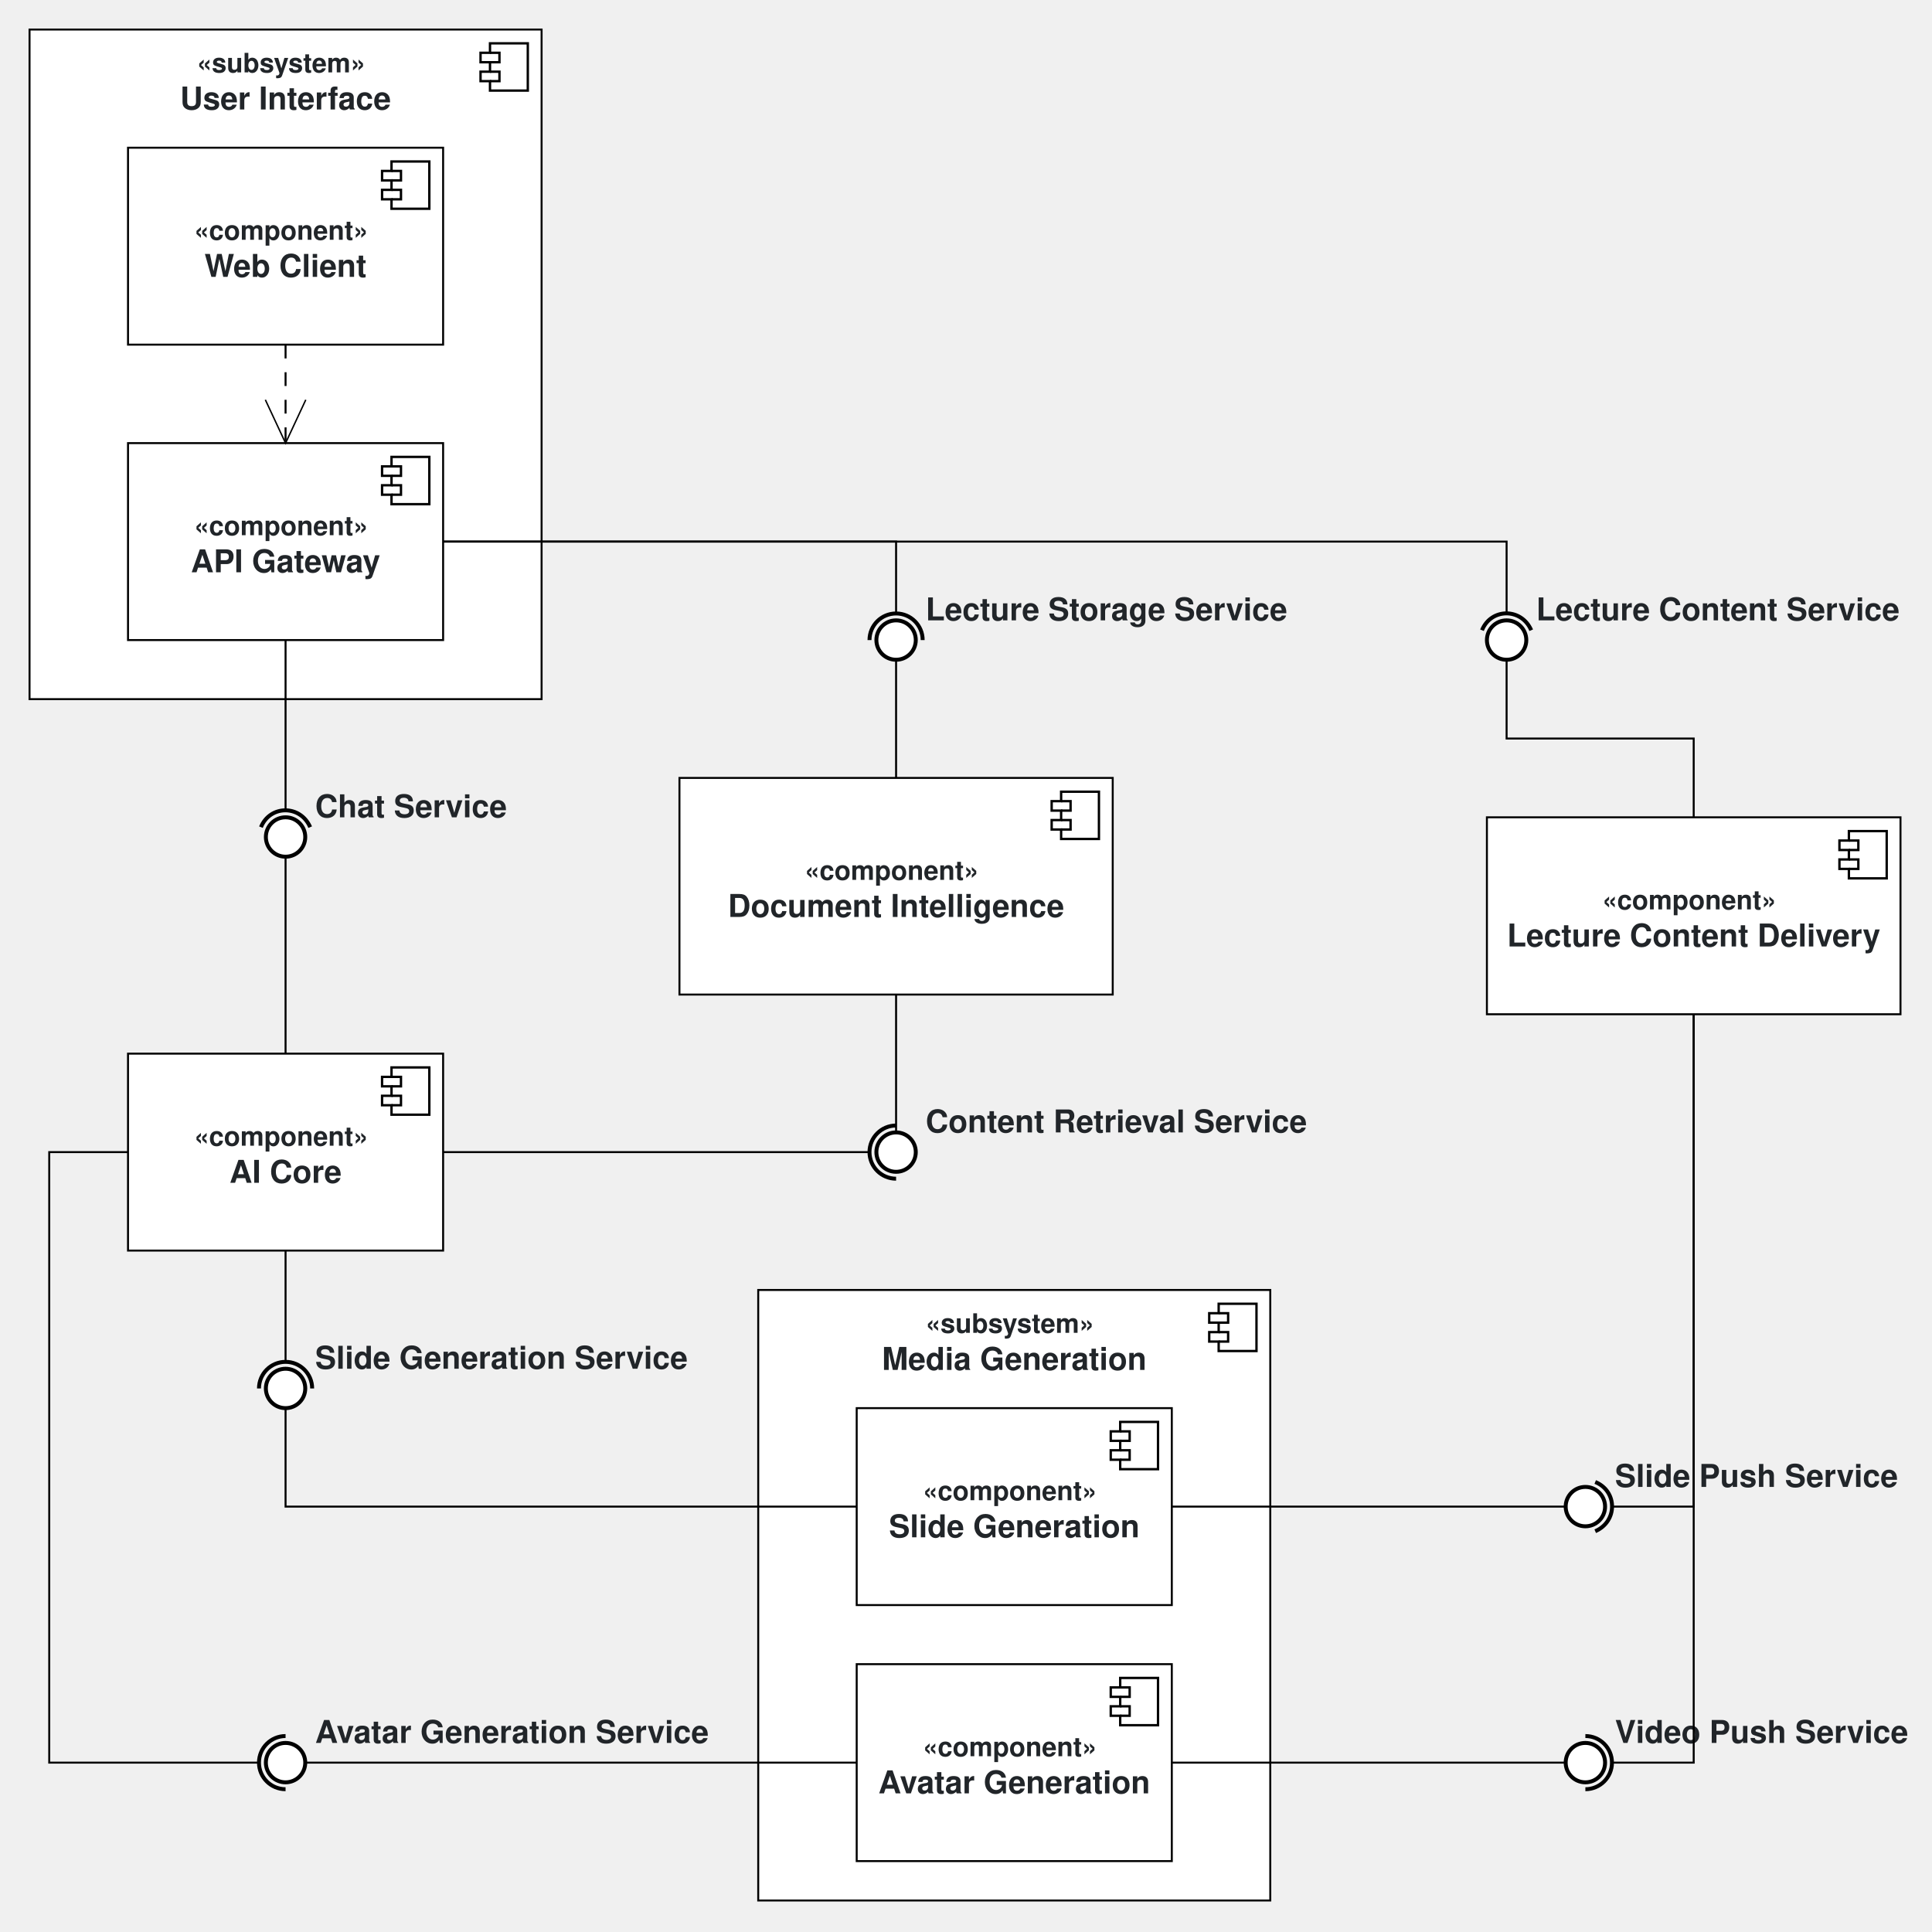
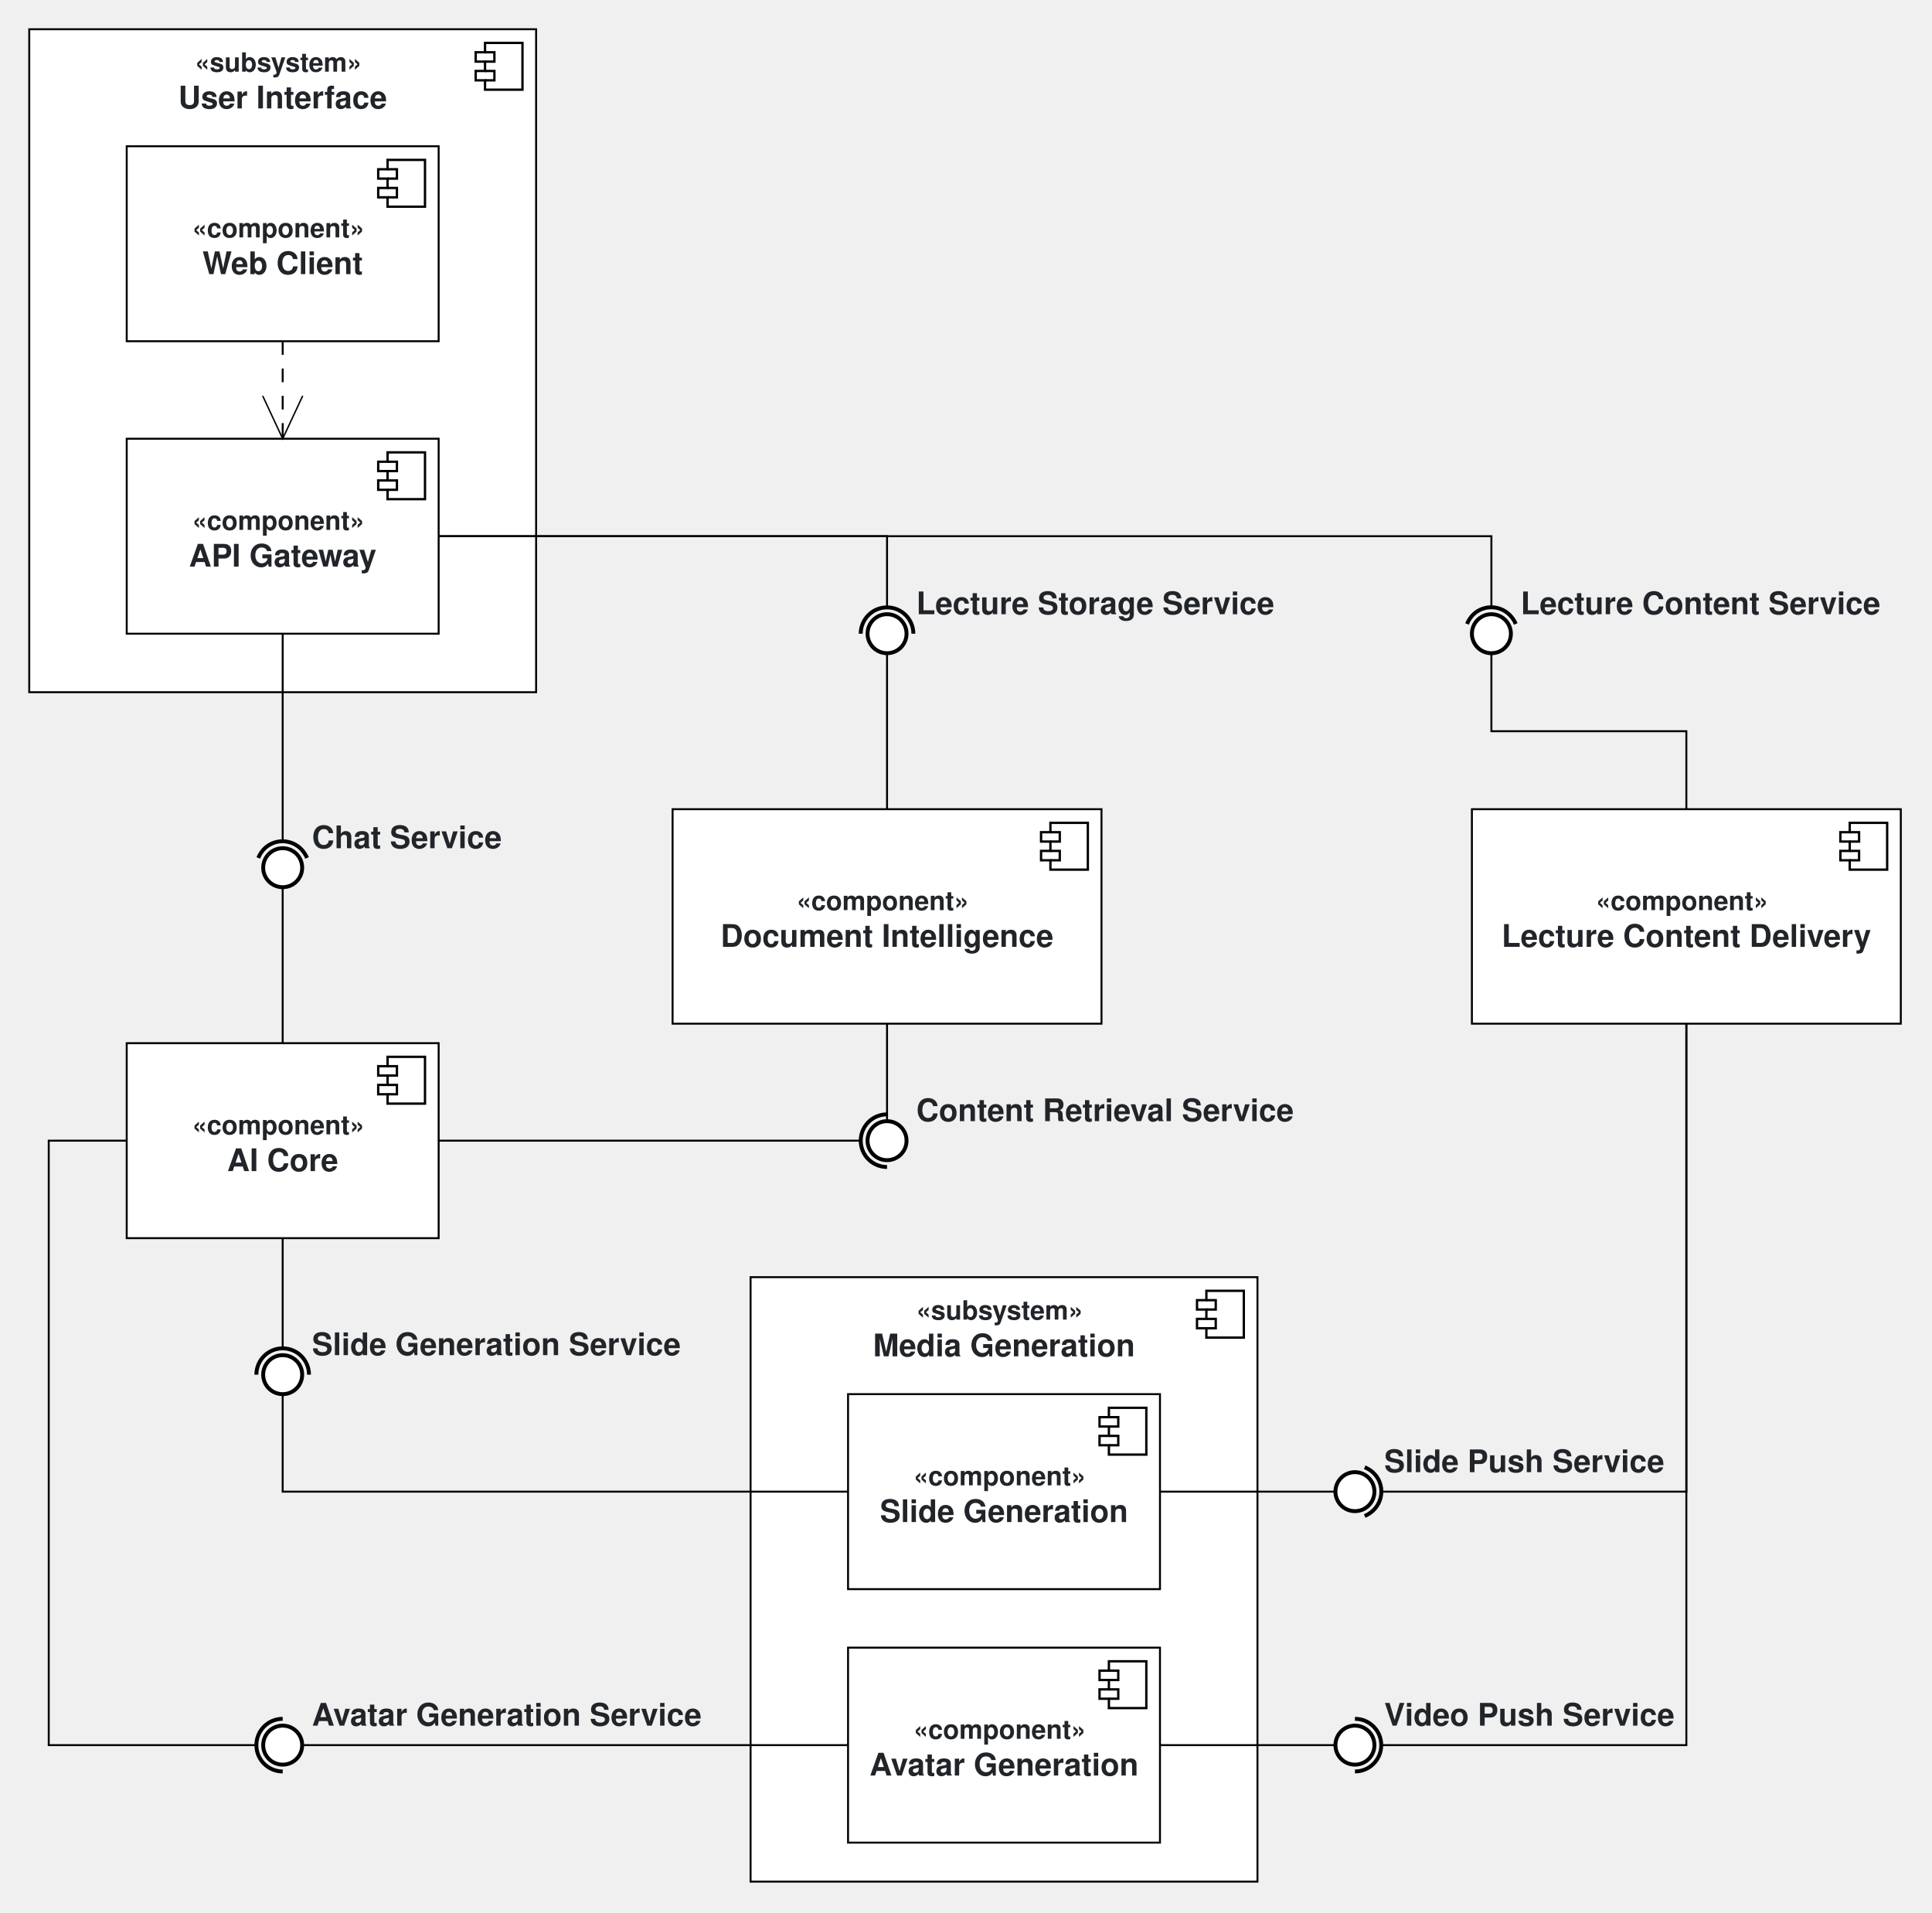
- <svg xmlns="http://www.w3.org/2000/svg" width="981" height="981" fill="#ffffff">
+ <svg xmlns="http://www.w3.org/2000/svg" width="991" height="981" fill="#ffffff">
  <defs>
    <style>
  text {
    fill: #212529;
    font-family: Helvetica Neue, Helvetica, Arial, sans-serif;
    font-size: 16px;
  }

  marker, text {
    fill-opacity: 1;
  }

  * {
    overflow: visible;
  }
</style>
  </defs>
  <svg x="15" y="15" width="260" height="340" class="User Interface" fill="#ffffff">
    <g data-cy="uml-subsystem">
      <rect width="100%" height="100%" stroke="black" fill="white" class="sc-fqkvVR uHYUy" />
      <g transform="translate(229, 7)">
        <path d="M 4.8 0 L 24 0 L 24 24 L 4.8 24 L 4.8 19.2 L 0 19.2 L 0 14.4 L 4.8 14.4 L 4.8 9.6 L 0 9.6 L 0 4.8 L 4.8 4.8 Z" stroke-width="1.2" stroke-miterlimit="10" stroke="black" fill="white" class="sc-gEvEer fkqzOi" />
        <path d="M 4.8 4.8 L 9.6 4.8 L 9.6 9.6 L 4.8 9.6 M 4.8 14.4 L 9.6 14.4 L 9.6 19.2 L 4.8 19.2" stroke-width="1.2" stroke-miterlimit="10" stroke="black" fill="none" class="sc-gEvEer bFSwyf" />
      </g>
      <text x="50%" y="25px" dominant-baseline="middle" text-anchor="middle" font-weight="bold" pointer-events="none">
        <tspan x="50%" dy="-8" text-anchor="middle" font-size="85%">«subsystem»</tspan>
        <tspan x="50%" dy="18" text-anchor="middle">User Interface</tspan>
      </text>
    </g>
  </svg>
  <svg x="65" y="225" width="160" height="100" class="API Gateway" fill="#ffffff">
    <g data-cy="uml-component">
      <rect width="100%" height="100%" stroke="black" fill="white" class="sc-fqkvVR uHYUy" />
      <g transform="translate(129, 7)">
        <path d="M 4.8 0 L 24 0 L 24 24 L 4.8 24 L 4.8 19.2 L 0 19.2 L 0 14.4 L 4.8 14.4 L 4.8 9.6 L 0 9.6 L 0 4.8 L 4.8 4.8 Z" stroke-width="1.2" stroke-miterlimit="10" stroke="black" fill="white" class="sc-gEvEer fkqzOi" />
        <path d="M 4.8 4.8 L 9.6 4.8 L 9.6 9.6 L 4.8 9.6 M 4.8 14.4 L 9.6 14.4 L 9.6 19.2 L 4.8 19.2" stroke-width="1.2" stroke-miterlimit="10" stroke="black" fill="none" class="sc-gEvEer bFSwyf" />
      </g>
      <text x="50%" y="50%" dominant-baseline="middle" text-anchor="middle" font-weight="bold" pointer-events="none">
        <tspan x="50%" dy="-8" text-anchor="middle" font-size="85%">«component»</tspan>
        <tspan x="50%" dy="18" text-anchor="middle">API Gateway</tspan>
      </text>
    </g>
  </svg>
  <svg x="65" y="75" width="160" height="100" class="Web Client" fill="#ffffff">
    <g data-cy="uml-component">
      <rect width="100%" height="100%" stroke="black" fill="white" class="sc-fqkvVR uHYUy" />
      <g transform="translate(129, 7)">
        <path d="M 4.8 0 L 24 0 L 24 24 L 4.8 24 L 4.8 19.2 L 0 19.2 L 0 14.4 L 4.8 14.4 L 4.8 9.6 L 0 9.6 L 0 4.8 L 4.8 4.8 Z" stroke-width="1.2" stroke-miterlimit="10" stroke="black" fill="white" class="sc-gEvEer fkqzOi" />
        <path d="M 4.8 4.8 L 9.6 4.8 L 9.6 9.6 L 4.8 9.6 M 4.8 14.4 L 9.6 14.4 L 9.6 19.2 L 4.8 19.2" stroke-width="1.2" stroke-miterlimit="10" stroke="black" fill="none" class="sc-gEvEer bFSwyf" />
      </g>
      <text x="50%" y="50%" dominant-baseline="middle" text-anchor="middle" font-weight="bold" pointer-events="none">
        <tspan x="50%" dy="-8" text-anchor="middle" font-size="85%">«component»</tspan>
        <tspan x="50%" dy="18" text-anchor="middle">Web Client</tspan>
      </text>
    </g>
  </svg>
  <svg x="65" y="535" width="160" height="100" class="AI Core" fill="#ffffff">
    <g data-cy="uml-component">
      <rect width="100%" height="100%" stroke="black" fill="white" class="sc-fqkvVR uHYUy" />
      <g transform="translate(129, 7)">
        <path d="M 4.8 0 L 24 0 L 24 24 L 4.8 24 L 4.8 19.2 L 0 19.2 L 0 14.4 L 4.8 14.4 L 4.8 9.6 L 0 9.6 L 0 4.8 L 4.8 4.8 Z" stroke-width="1.2" stroke-miterlimit="10" stroke="black" fill="white" class="sc-gEvEer fkqzOi" />
        <path d="M 4.8 4.8 L 9.6 4.8 L 9.6 9.6 L 4.8 9.6 M 4.8 14.4 L 9.6 14.4 L 9.6 19.2 L 4.8 19.2" stroke-width="1.2" stroke-miterlimit="10" stroke="black" fill="none" class="sc-gEvEer bFSwyf" />
      </g>
      <text x="50%" y="50%" dominant-baseline="middle" text-anchor="middle" font-weight="bold" pointer-events="none">
        <tspan x="50%" dy="-8" text-anchor="middle" font-size="85%">«component»</tspan>
        <tspan x="50%" dy="18" text-anchor="middle">AI Core</tspan>
      </text>
    </g>
  </svg>
-   <svg x="345" y="395" width="220" height="110" class="Document Intelligence" fill="#ffffff">
+   <svg x="345" y="415" width="220" height="110" class="Document Intelligence" fill="#ffffff">
    <g data-cy="uml-component">
      <rect width="100%" height="100%" stroke="black" fill="white" class="sc-fqkvVR uHYUy" />
      <g transform="translate(189, 7)">
        <path d="M 4.8 0 L 24 0 L 24 24 L 4.8 24 L 4.8 19.2 L 0 19.2 L 0 14.4 L 4.8 14.4 L 4.8 9.6 L 0 9.6 L 0 4.8 L 4.8 4.8 Z" stroke-width="1.2" stroke-miterlimit="10" stroke="black" fill="white" class="sc-gEvEer fkqzOi" />
        <path d="M 4.8 4.8 L 9.6 4.8 L 9.6 9.6 L 4.8 9.6 M 4.8 14.4 L 9.6 14.4 L 9.6 19.2 L 4.8 19.2" stroke-width="1.2" stroke-miterlimit="10" stroke="black" fill="none" class="sc-gEvEer bFSwyf" />
      </g>
      <text x="50%" y="50%" dominant-baseline="middle" text-anchor="middle" font-weight="bold" pointer-events="none">
        <tspan x="50%" dy="-8" text-anchor="middle" font-size="85%">«component»</tspan>
        <tspan x="50%" dy="18" text-anchor="middle">Document Intelligence</tspan>
      </text>
    </g>
  </svg>
-   <svg x="755" y="415" width="210" height="100" class="Lecture Content Delivery" fill="#ffffff">
-     <g data-cy="uml-component">
-       <rect width="100%" height="100%" stroke="black" fill="white" class="sc-fqkvVR uHYUy" />
-       <g transform="translate(179, 7)">
+   <svg x="755" y="415" width="220" height="110" class="Lecture Content Delivery" fill="#ffffff">
+     <g data-cy="uml-component">
+       <rect width="100%" height="100%" stroke="black" fill="white" class="sc-fqkvVR uHYUy" />
+       <g transform="translate(189, 7)">
        <path d="M 4.8 0 L 24 0 L 24 24 L 4.8 24 L 4.8 19.2 L 0 19.2 L 0 14.4 L 4.8 14.4 L 4.8 9.6 L 0 9.6 L 0 4.8 L 4.8 4.8 Z" stroke-width="1.2" stroke-miterlimit="10" stroke="black" fill="white" class="sc-gEvEer fkqzOi" />
        <path d="M 4.8 4.8 L 9.6 4.8 L 9.6 9.6 L 4.8 9.6 M 4.8 14.4 L 9.6 14.4 L 9.6 19.2 L 4.8 19.2" stroke-width="1.2" stroke-miterlimit="10" stroke="black" fill="none" class="sc-gEvEer bFSwyf" />
      </g>
      <text x="50%" y="50%" dominant-baseline="middle" text-anchor="middle" font-weight="bold" pointer-events="none">
        <tspan x="50%" dy="-8" text-anchor="middle" font-size="85%">«component»</tspan>
        <tspan x="50%" dy="18" text-anchor="middle">Lecture Content Delivery</tspan>
      </text>
    </g>
  </svg>
  <svg x="385" y="655" width="260" height="310" class="Media Generation" fill="#ffffff">
    <g data-cy="uml-subsystem">
      <rect width="100%" height="100%" stroke="black" fill="white" class="sc-fqkvVR uHYUy" />
      <g transform="translate(229, 7)">
        <path d="M 4.8 0 L 24 0 L 24 24 L 4.8 24 L 4.8 19.2 L 0 19.2 L 0 14.4 L 4.8 14.4 L 4.8 9.6 L 0 9.6 L 0 4.8 L 4.8 4.8 Z" stroke-width="1.2" stroke-miterlimit="10" stroke="black" fill="white" class="sc-gEvEer fkqzOi" />
        <path d="M 4.8 4.8 L 9.6 4.8 L 9.6 9.6 L 4.8 9.6 M 4.8 14.4 L 9.6 14.4 L 9.6 19.2 L 4.8 19.2" stroke-width="1.2" stroke-miterlimit="10" stroke="black" fill="none" class="sc-gEvEer bFSwyf" />
      </g>
      <text x="50%" y="25px" dominant-baseline="middle" text-anchor="middle" font-weight="bold" pointer-events="none">
        <tspan x="50%" dy="-8" text-anchor="middle" font-size="85%">«subsystem»</tspan>
        <tspan x="50%" dy="18" text-anchor="middle">Media Generation</tspan>
      </text>
    </g>
  </svg>
  <svg x="435" y="715" width="160" height="100" class="Slide Generation" fill="#ffffff">
    <g data-cy="uml-component">
      <rect width="100%" height="100%" stroke="black" fill="white" class="sc-fqkvVR uHYUy" />
      <g transform="translate(129, 7)">
        <path d="M 4.8 0 L 24 0 L 24 24 L 4.8 24 L 4.8 19.2 L 0 19.2 L 0 14.4 L 4.8 14.4 L 4.8 9.6 L 0 9.6 L 0 4.8 L 4.8 4.8 Z" stroke-width="1.2" stroke-miterlimit="10" stroke="black" fill="white" class="sc-gEvEer fkqzOi" />
        <path d="M 4.8 4.8 L 9.6 4.8 L 9.6 9.6 L 4.8 9.6 M 4.8 14.4 L 9.6 14.4 L 9.6 19.2 L 4.8 19.2" stroke-width="1.2" stroke-miterlimit="10" stroke="black" fill="none" class="sc-gEvEer bFSwyf" />
      </g>
      <text x="50%" y="50%" dominant-baseline="middle" text-anchor="middle" font-weight="bold" pointer-events="none">
        <tspan x="50%" dy="-8" text-anchor="middle" font-size="85%">«component»</tspan>
        <tspan x="50%" dy="18" text-anchor="middle">Slide Generation</tspan>
      </text>
    </g>
  </svg>
  <svg x="435" y="845" width="160" height="100" class="Avatar Generation" fill="#ffffff">
    <g data-cy="uml-component">
      <rect width="100%" height="100%" stroke="black" fill="white" class="sc-fqkvVR uHYUy" />
      <g transform="translate(129, 7)">
        <path d="M 4.8 0 L 24 0 L 24 24 L 4.8 24 L 4.8 19.2 L 0 19.2 L 0 14.4 L 4.8 14.4 L 4.8 9.6 L 0 9.6 L 0 4.8 L 4.8 4.8 Z" stroke-width="1.2" stroke-miterlimit="10" stroke="black" fill="white" class="sc-gEvEer fkqzOi" />
        <path d="M 4.8 4.8 L 9.6 4.8 L 9.6 9.6 L 4.8 9.6 M 4.8 14.4 L 9.6 14.4 L 9.6 19.2 L 4.8 19.2" stroke-width="1.2" stroke-miterlimit="10" stroke="black" fill="none" class="sc-gEvEer bFSwyf" />
      </g>
      <text x="50%" y="50%" dominant-baseline="middle" text-anchor="middle" font-weight="bold" pointer-events="none">
        <tspan x="50%" dy="-8" text-anchor="middle" font-size="85%">«component»</tspan>
        <tspan x="50%" dy="18" text-anchor="middle">Avatar Generation</tspan>
      </text>
    </g>
  </svg>
-   <svg x="135" y="415" width="20" height="20" class="Chat Service" fill="#ffffff">
+   <svg x="135" y="435" width="20" height="20" class="Chat Service" fill="#ffffff">
    <g>
      <circle cx="50%" cy="50%" r="10" stroke-width="2" stroke="black" fill="white" class="sc-iGgWBj fYmGgq" />
      <text x="25" dominant-baseline="auto" text-anchor="start" font-weight="bold" pointer-events="none">Chat Service</text>
    </g>
  </svg>
  <svg x="135" y="695" width="20" height="20" class="Slide Generation Service" fill="#ffffff">
    <g>
      <circle cx="50%" cy="50%" r="10" stroke-width="2" stroke="black" fill="white" class="sc-iGgWBj fYmGgq" />
      <text x="25" dominant-baseline="auto" text-anchor="start" font-weight="bold" pointer-events="none">Slide Generation Service</text>
    </g>
  </svg>
  <svg x="135" y="885" width="20" height="20" class="Avatar Generation Service" fill="#ffffff">
    <g>
      <circle cx="50%" cy="50%" r="10" stroke-width="2" stroke="black" fill="white" class="sc-iGgWBj fYmGgq" />
      <text x="25" dominant-baseline="auto" text-anchor="start" font-weight="bold" pointer-events="none">Avatar Generation Service</text>
    </g>
  </svg>
  <svg x="445" y="575" width="20" height="20" class="Content Retrieval Service" fill="#ffffff">
    <g>
      <circle cx="50%" cy="50%" r="10" stroke-width="2" stroke="black" fill="white" class="sc-iGgWBj fYmGgq" />
      <text x="25" dominant-baseline="auto" text-anchor="start" font-weight="bold" pointer-events="none">Content Retrieval Service</text>
    </g>
  </svg>
  <svg x="445" y="315" width="20" height="20" class="Lecture Storage Service" fill="#ffffff">
    <g>
      <circle cx="50%" cy="50%" r="10" stroke-width="2" stroke="black" fill="white" class="sc-iGgWBj fYmGgq" />
      <text x="25" dominant-baseline="auto" text-anchor="start" font-weight="bold" pointer-events="none">Lecture Storage Service</text>
    </g>
  </svg>
  <svg x="755" y="315" width="20" height="20" class="Lecture Content Service" fill="#ffffff">
    <g>
      <circle cx="50%" cy="50%" r="10" stroke-width="2" stroke="black" fill="white" class="sc-iGgWBj fYmGgq" />
      <text x="25" dominant-baseline="auto" text-anchor="start" font-weight="bold" pointer-events="none">Lecture Content Service</text>
    </g>
  </svg>
-   <svg x="795" y="755" width="20" height="20" class="Slide Push Service" fill="#ffffff">
+   <svg x="685" y="755" width="20" height="20" class="Slide Push Service" fill="#ffffff">
    <g>
      <circle cx="50%" cy="50%" r="10" stroke-width="2" stroke="black" fill="white" class="sc-iGgWBj fYmGgq" />
      <text x="25" dominant-baseline="auto" text-anchor="start" font-weight="bold" pointer-events="none">Slide Push Service</text>
    </g>
  </svg>
-   <svg x="795" y="885" width="20" height="20" class="Video Push Service" fill="#ffffff">
+   <svg x="685" y="885" width="20" height="20" class="Video Push Service" fill="#ffffff">
    <g>
      <circle cx="50%" cy="50%" r="10" stroke-width="2" stroke="black" fill="white" class="sc-iGgWBj fYmGgq" />
      <text x="25" dominant-baseline="auto" text-anchor="start" font-weight="bold" pointer-events="none">Video Push Service</text>
    </g>
  </svg>
-   <svg x="132" y="325" width="27" height="104" class="" fill="#ffffff">
+   <svg x="132" y="325" width="27" height="124" class="" fill="#ffffff">
    <g>
      <marker id="marker-cd557cdd-7590-4c54-803a-602204cc44ef" viewBox="0 0 27 27" markerWidth="27" markerHeight="27" refX="0" refY="0" orient="auto" markerUnits="strokeWidth">
        <path d="M 8 -12.5 C -3.5 -7.5 -3.3 7.9 8 12.5" stroke-width="2" stroke="black" fill="none" class="sc-gEvEer bFSwyf" />
      </marker>
-       <polyline points="13 0,13 87" stroke-width="1" marker-end="url(#marker-cd557cdd-7590-4c54-803a-602204cc44ef)" stroke="black" fill="none" class="sc-aXZVg eMElBf" />
-     </g>
-   </svg>
-   <svg x="145" y="435" width="1" height="100" class="" fill="#ffffff">
-     <g>
-       <polyline points="0 100,0 0" stroke="black" fill="none" class="sc-aXZVg eMElBf" />
+       <polyline points="13 0,13 107" stroke-width="1" marker-end="url(#marker-cd557cdd-7590-4c54-803a-602204cc44ef)" stroke="black" fill="none" class="sc-aXZVg eMElBf" />
+     </g>
+   </svg>
+   <svg x="145" y="455" width="1" height="80" class="" fill="#ffffff">
+     <g>
+       <polyline points="0 80,0 0" stroke="black" fill="none" class="sc-aXZVg eMElBf" />
    </g>
  </svg>
  <svg x="132" y="635" width="27" height="74" class="" fill="#ffffff">
    <g>
      <marker id="marker-c9f54109-ebc3-4882-8622-4344f9d54a45" viewBox="0 0 27 27" markerWidth="27" markerHeight="27" refX="0" refY="0" orient="auto" markerUnits="strokeWidth">
        <path d="M 13 -13.5 a 1 1 0 0 0 0 27" stroke-width="2" stroke="black" fill="none" class="sc-gEvEer bFSwyf" />
      </marker>
      <polyline points="13 0,13 40,13 20,13 57" stroke-width="1" marker-end="url(#marker-c9f54109-ebc3-4882-8622-4344f9d54a45)" stroke="black" fill="none" class="sc-aXZVg eMElBf" />
    </g>
  </svg>
  <svg x="145" y="715" width="290" height="50" class="" fill="#ffffff">
    <g>
      <polyline points="0 0,0 50,290 50" stroke="black" fill="none" class="sc-aXZVg eMElBf" />
    </g>
  </svg>
  <svg x="25" y="585" width="124" height="324" class="" fill="#ffffff">
    <g>
      <marker id="marker-9d70d438-b2a0-4900-ac4c-c5c7eafa29d2" viewBox="0 0 27 27" markerWidth="27" markerHeight="27" refX="0" refY="0" orient="auto" markerUnits="strokeWidth">
        <path d="M 13 -13.5 a 1 1 0 0 0 0 27" stroke-width="2" stroke="black" fill="none" class="sc-gEvEer bFSwyf" />
      </marker>
      <polyline points="40 0,0 0,0 310,107 310" stroke-width="1" marker-end="url(#marker-9d70d438-b2a0-4900-ac4c-c5c7eafa29d2)" stroke="black" fill="none" class="sc-aXZVg eMElBf" />
    </g>
  </svg>
  <svg x="155" y="895" width="280" height="1" class="" fill="#ffffff">
    <g>
      <polyline points="0 0,280 0" stroke="black" fill="none" class="sc-aXZVg eMElBf" />
    </g>
  </svg>
  <svg x="145" y="175" width="1" height="50" class="" fill="#ffffff">
    <g>
      <marker id="marker-be8b9cd6-3c00-428f-85f4-5422efe70f1a" viewBox="0 0 30 30" markerWidth="22" markerHeight="30" refX="30" refY="15" orient="auto" markerUnits="strokeWidth">
        <path d="M0,29 L30,15 L0,1" stroke="black" fill="none" class="sc-gEvEer bFSwyf" />
      </marker>
      <polyline points="0 0,0 50" stroke-width="1" stroke-dasharray="7" marker-end="url(#marker-be8b9cd6-3c00-428f-85f4-5422efe70f1a)" stroke="black" fill="none" class="sc-aXZVg eMElBf" />
    </g>
  </svg>
  <svg x="225" y="572" width="234" height="27" class="" fill="#ffffff">
    <g>
      <marker id="marker-5861c5e9-9303-4328-af41-7e1cd4cd5355" viewBox="0 0 27 27" markerWidth="27" markerHeight="27" refX="0" refY="0" orient="auto" markerUnits="strokeWidth">
        <path d="M 13 -13.5 a 1 1 0 0 0 0 27" stroke-width="2" stroke="black" fill="none" class="sc-gEvEer bFSwyf" />
      </marker>
      <polyline points="0 13,217 13" stroke-width="1" marker-end="url(#marker-5861c5e9-9303-4328-af41-7e1cd4cd5355)" stroke="black" fill="none" class="sc-aXZVg eMElBf" />
    </g>
  </svg>
-   <svg x="455" y="505" width="1" height="70" class="" fill="#ffffff">
-     <g>
-       <polyline points="0 70,0 30,0 40,0 0" stroke="black" fill="none" class="sc-aXZVg eMElBf" />
+   <svg x="455" y="525" width="1" height="50" class="" fill="#ffffff">
+     <g>
+       <polyline points="0 50,0 10,0 40,0 0" stroke="black" fill="none" class="sc-aXZVg eMElBf" />
    </g>
  </svg>
  <svg x="225" y="275" width="244" height="54" class="" fill="#ffffff">
    <g>
      <marker id="marker-48f93eb7-b6ea-4340-aed2-51f7423b8e19" viewBox="0 0 27 27" markerWidth="27" markerHeight="27" refX="0" refY="0" orient="auto" markerUnits="strokeWidth">
        <path d="M 13 -13.5 a 1 1 0 0 0 0 27" stroke-width="2" stroke="black" fill="none" class="sc-gEvEer bFSwyf" />
      </marker>
      <polyline points="0 0,230 0,230 37" stroke-width="1" marker-end="url(#marker-48f93eb7-b6ea-4340-aed2-51f7423b8e19)" stroke="black" fill="none" class="sc-aXZVg eMElBf" />
    </g>
  </svg>
-   <svg x="455" y="335" width="1" height="60" class="" fill="#ffffff">
-     <g>
-       <polyline points="0 0,0 40,0 20,0 60" stroke="black" fill="none" class="sc-aXZVg eMElBf" />
+   <svg x="455" y="335" width="1" height="80" class="" fill="#ffffff">
+     <g>
+       <polyline points="0 0,0 80" stroke="black" fill="none" class="sc-aXZVg eMElBf" />
    </g>
  </svg>
  <svg x="225" y="275" width="554" height="54" class="" fill="#ffffff">
    <g>
      <marker id="marker-5515e16a-306a-484a-a77d-0554743bd02d" viewBox="0 0 27 27" markerWidth="27" markerHeight="27" refX="0" refY="0" orient="auto" markerUnits="strokeWidth">
        <path d="M 8 -12.5 C -3.5 -7.5 -3.3 7.9 8 12.5" stroke-width="2" stroke="black" fill="none" class="sc-gEvEer bFSwyf" />
      </marker>
      <polyline points="0 0,540 0,540 37" stroke-width="1" marker-end="url(#marker-5515e16a-306a-484a-a77d-0554743bd02d)" stroke="black" fill="none" class="sc-aXZVg eMElBf" />
    </g>
  </svg>
-   <svg x="595" y="765" width="200" height="1" class="" fill="#ffffff">
-     <g>
-       <polyline points="0 0,200 0" stroke="black" fill="none" class="sc-aXZVg eMElBf" />
-     </g>
-   </svg>
-   <svg x="802" y="515" width="58" height="264" class="" fill="#ffffff">
+   <svg x="595" y="765" width="90" height="1" class="" fill="#ffffff">
+     <g>
+       <polyline points="0 0,90 0" stroke="black" fill="none" class="sc-aXZVg eMElBf" />
+     </g>
+   </svg>
+   <svg x="692" y="525" width="173" height="254" class="" fill="#ffffff">
    <g>
      <marker id="marker-63143775-a851-4539-af77-ad6b8e5f2261" viewBox="0 0 27 27" markerWidth="27" markerHeight="27" refX="0" refY="0" orient="auto" markerUnits="strokeWidth">
        <path d="M 8 -12.5 C -3.5 -7.5 -3.3 7.9 8 12.5" stroke-width="2" stroke="black" fill="none" class="sc-gEvEer bFSwyf" />
      </marker>
-       <polyline points="58 0,58 250,16 250" stroke-width="1" marker-end="url(#marker-63143775-a851-4539-af77-ad6b8e5f2261)" stroke="black" fill="none" class="sc-aXZVg eMElBf" />
-     </g>
-   </svg>
-   <svg x="595" y="895" width="200" height="1" class="" fill="#ffffff">
-     <g>
-       <polyline points="200 0,0 0" stroke="black" fill="none" class="sc-aXZVg eMElBf" />
-     </g>
-   </svg>
-   <svg x="802" y="515" width="58" height="394" class="" fill="#ffffff">
+       <polyline points="173 0,173 240,16 240" stroke-width="1" marker-end="url(#marker-63143775-a851-4539-af77-ad6b8e5f2261)" stroke="black" fill="none" class="sc-aXZVg eMElBf" />
+     </g>
+   </svg>
+   <svg x="595" y="895" width="90" height="1" class="" fill="#ffffff">
+     <g>
+       <polyline points="90 0,0 0" stroke="black" fill="none" class="sc-aXZVg eMElBf" />
+     </g>
+   </svg>
+   <svg x="692" y="525" width="173" height="384" class="" fill="#ffffff">
    <g>
      <marker id="marker-c4712d0a-97a2-4904-b41b-89d93edde3b0" viewBox="0 0 27 27" markerWidth="27" markerHeight="27" refX="0" refY="0" orient="auto" markerUnits="strokeWidth">
        <path d="M 13 -13.5 a 1 1 0 0 0 0 27" stroke-width="2" stroke="black" fill="none" class="sc-gEvEer bFSwyf" />
      </marker>
-       <polyline points="58 0,58 380,16 380" stroke-width="1" marker-end="url(#marker-c4712d0a-97a2-4904-b41b-89d93edde3b0)" stroke="black" fill="none" class="sc-aXZVg eMElBf" />
-     </g>
-   </svg>
-   <svg x="765" y="335" width="95" height="80" class="" fill="#ffffff">
-     <g>
-       <polyline points="95 80,95 40,0 40,0 0" stroke="black" fill="none" class="sc-aXZVg eMElBf" />
+       <polyline points="173 0,173 370,16 370" stroke-width="1" marker-end="url(#marker-c4712d0a-97a2-4904-b41b-89d93edde3b0)" stroke="black" fill="none" class="sc-aXZVg eMElBf" />
+     </g>
+   </svg>
+   <svg x="765" y="335" width="100" height="80" class="" fill="#ffffff">
+     <g>
+       <polyline points="100 80,100 40,0 40,0 0" stroke="black" fill="none" class="sc-aXZVg eMElBf" />
    </g>
  </svg>
</svg>
